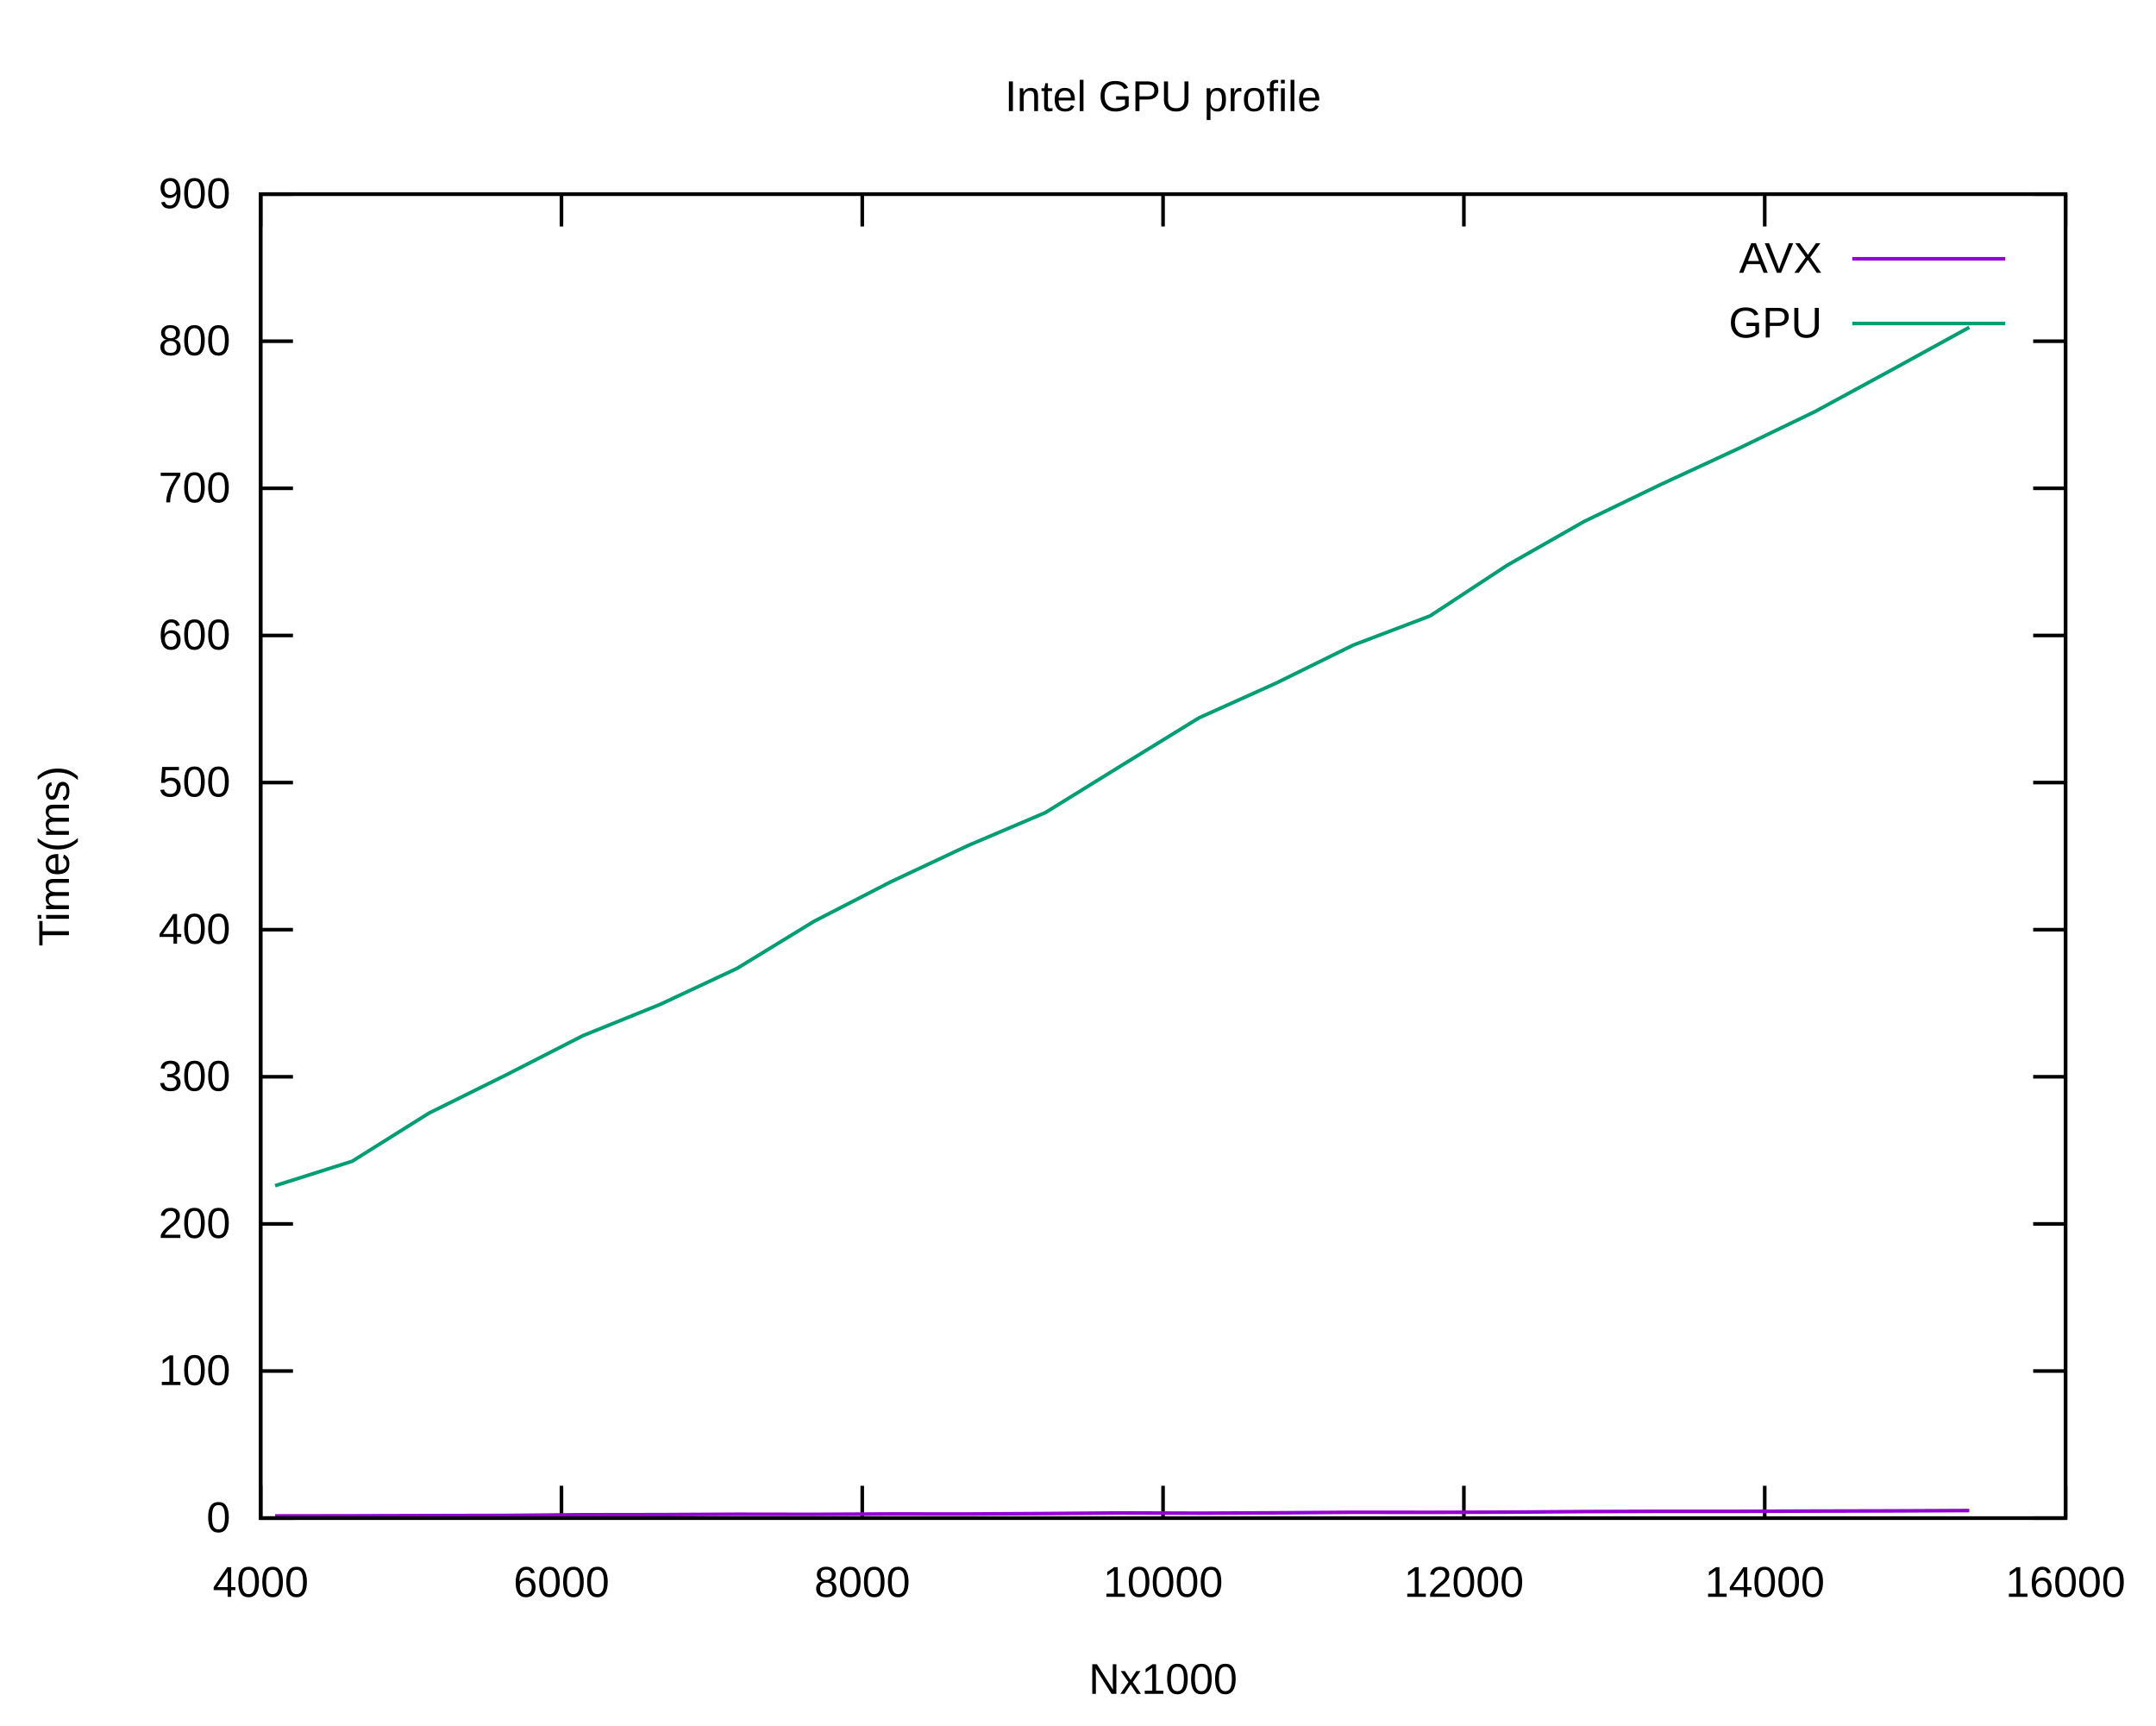
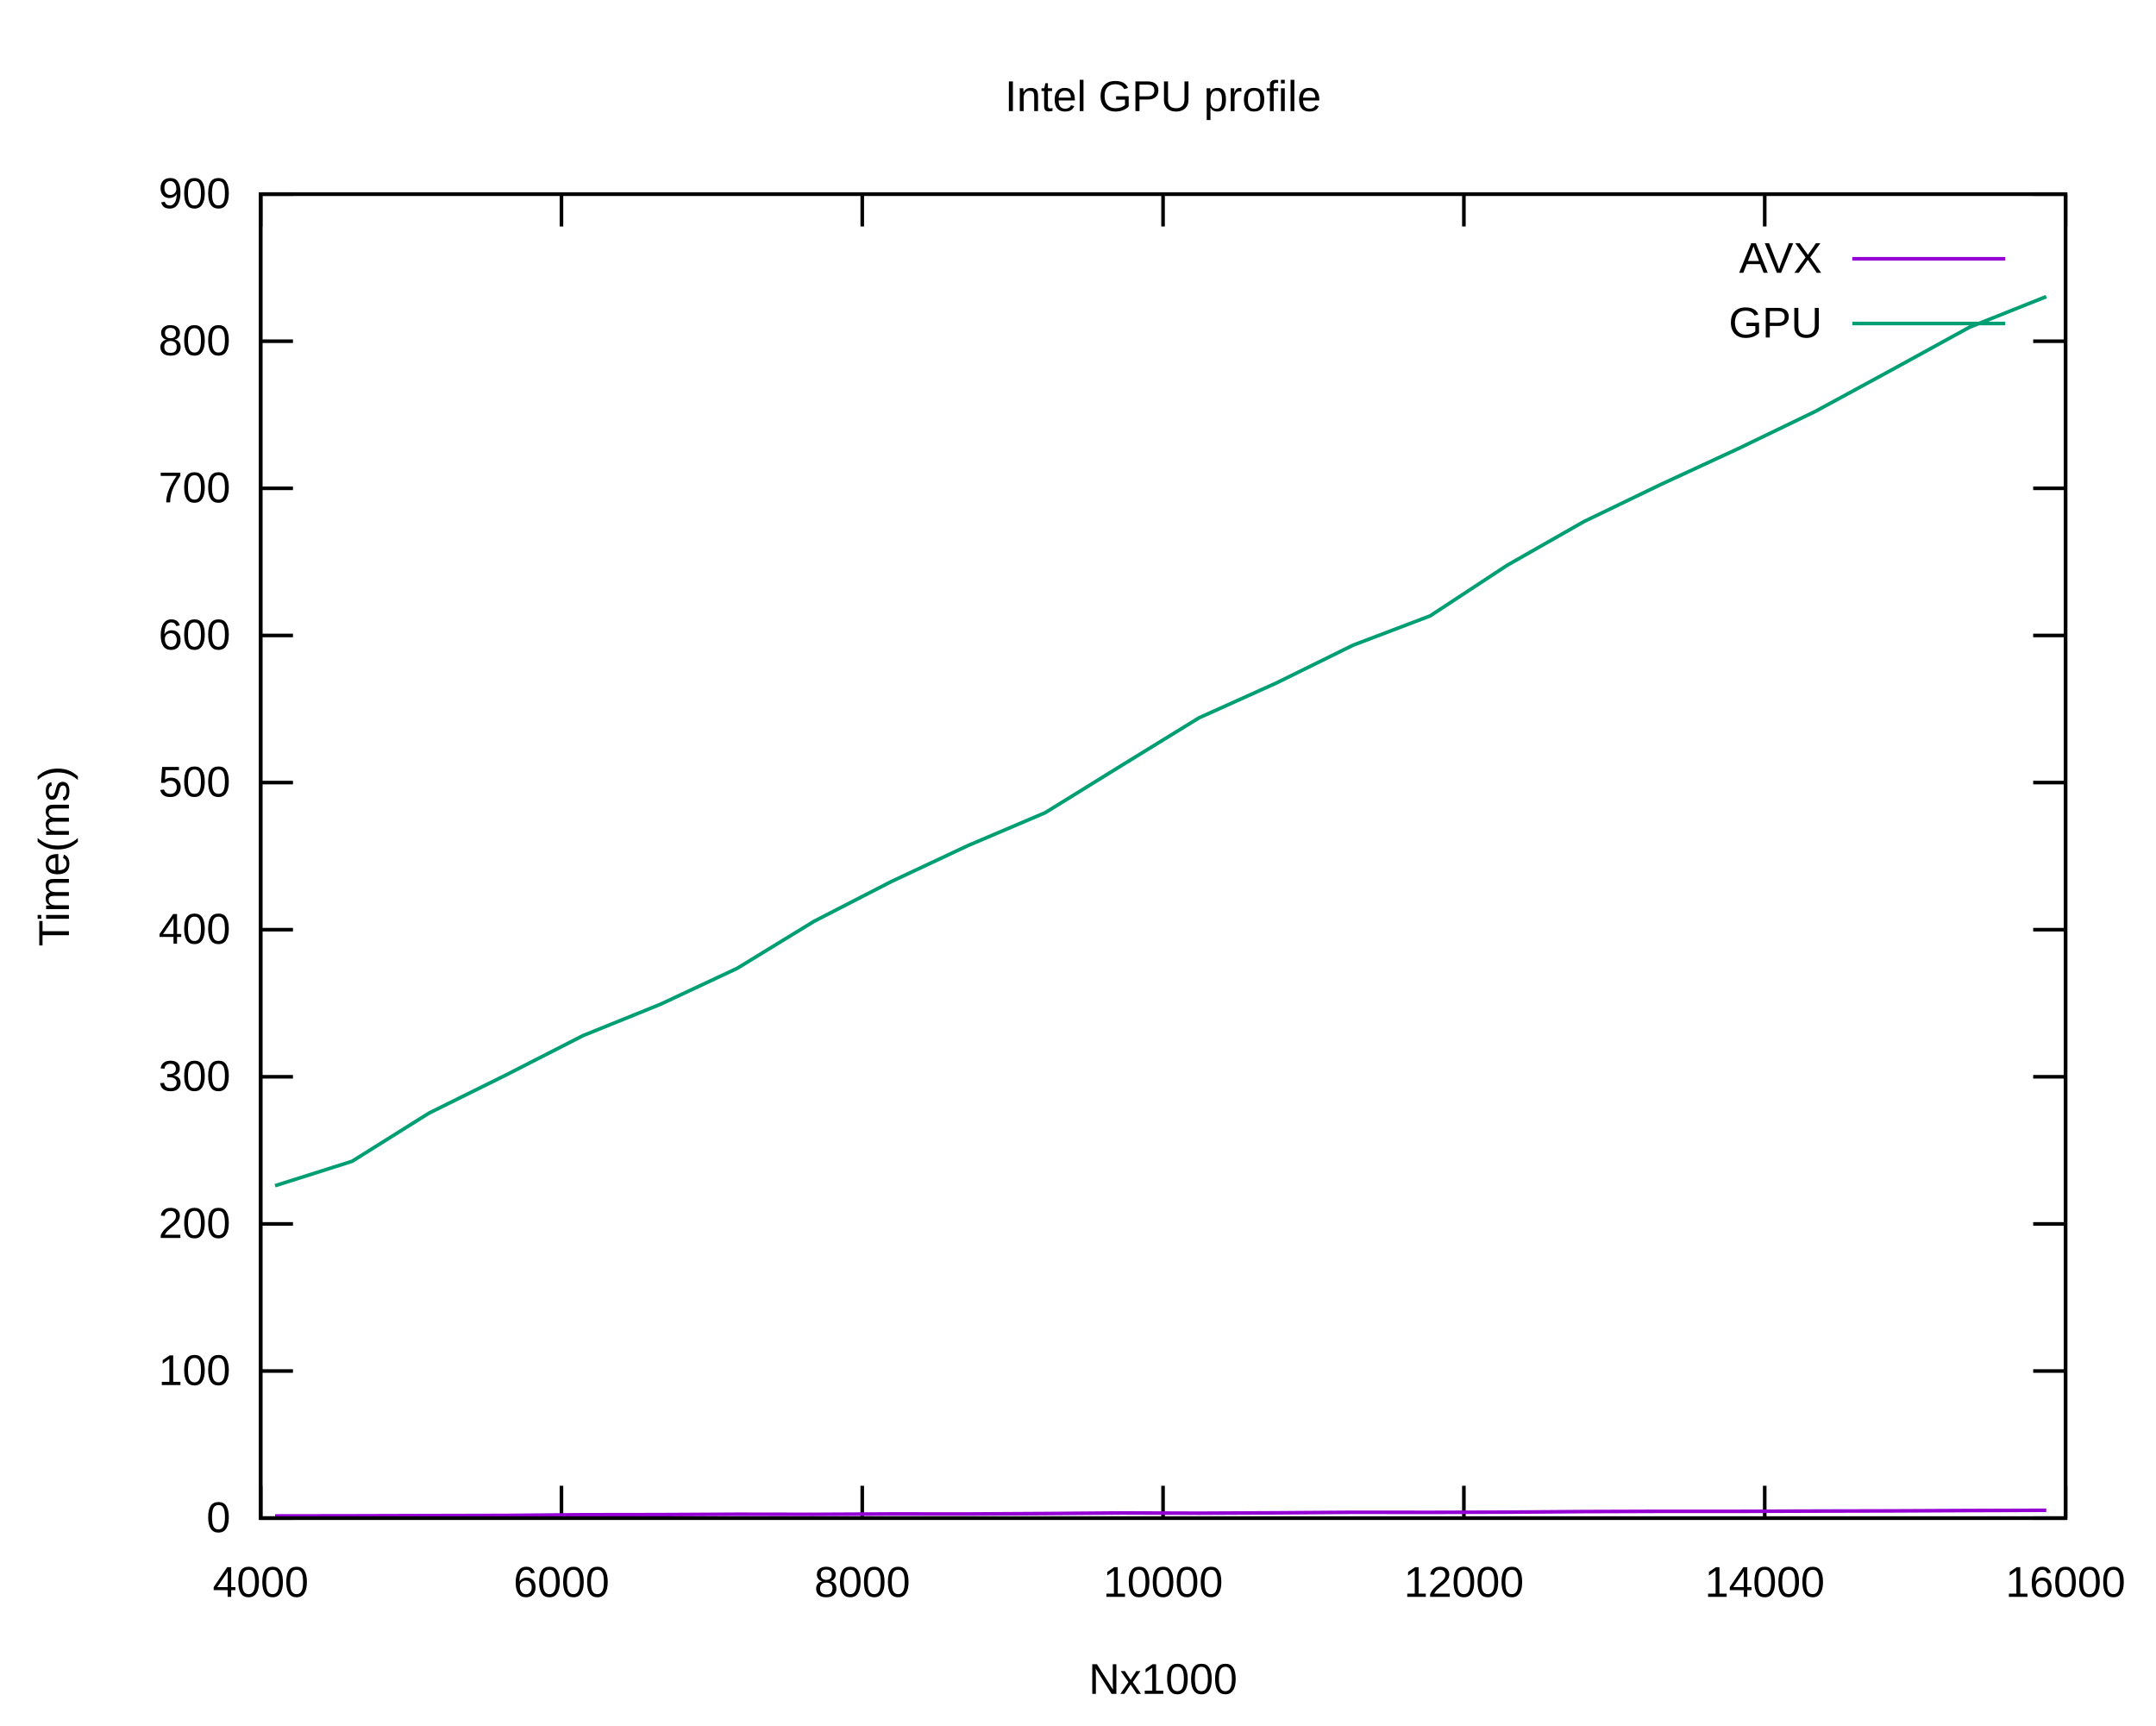
<svg xmlns="http://www.w3.org/2000/svg" xmlns:xlink="http://www.w3.org/1999/xlink" width="600" height="480" viewBox="0 0 600 480">
  <g id="gnuplot_canvas">
    <rect x="0" y="0" width="600" height="480" fill="none" />
    <defs>
      <circle id="gpDot" r="0.5" stroke-width="0.5" stroke="currentColor" />
      <path id="gpPt0" stroke-width="0.222" stroke="currentColor" d="M-1,0 h2 M0,-1 v2" />
      <path id="gpPt1" stroke-width="0.222" stroke="currentColor" d="M-1,-1 L1,1 M1,-1 L-1,1" />
      <path id="gpPt2" stroke-width="0.222" stroke="currentColor" d="M-1,0 L1,0 M0,-1 L0,1 M-1,-1 L1,1 M-1,1 L1,-1" />
      <rect id="gpPt3" stroke-width="0.222" stroke="currentColor" x="-1" y="-1" width="2" height="2" />
      <rect id="gpPt4" stroke-width="0.222" stroke="currentColor" fill="currentColor" x="-1" y="-1" width="2" height="2" />
      <circle id="gpPt5" stroke-width="0.222" stroke="currentColor" cx="0" cy="0" r="1" />
      <use xlink:href="#gpPt5" id="gpPt6" fill="currentColor" stroke="none" />
      <path id="gpPt7" stroke-width="0.222" stroke="currentColor" d="M0,-1.33 L-1.33,0.67 L1.33,0.67 z" />
      <use xlink:href="#gpPt7" id="gpPt8" fill="currentColor" stroke="none" />
      <use xlink:href="#gpPt7" id="gpPt9" stroke="currentColor" transform="rotate(180)" />
      <use xlink:href="#gpPt9" id="gpPt10" fill="currentColor" stroke="none" />
      <use xlink:href="#gpPt3" id="gpPt11" stroke="currentColor" transform="rotate(45)" />
      <use xlink:href="#gpPt11" id="gpPt12" fill="currentColor" stroke="none" />
      <path id="gpPt13" stroke-width="0.222" stroke="currentColor" d="M0,1.330 L1.265,0.411 L0.782,-1.067 L-0.782,-1.076 L-1.265,0.411 z" />
      <use xlink:href="#gpPt13" id="gpPt14" fill="currentColor" stroke="none" />
      <filter id="textbox" filterUnits="objectBoundingBox" x="0" y="0" height="1" width="1">
        <feFlood flood-color="white" flood-opacity="1" result="bgnd" />
        <feComposite in="SourceGraphic" in2="bgnd" operator="atop" />
      </filter>
      <filter id="greybox" filterUnits="objectBoundingBox" x="0" y="0" height="1" width="1">
        <feFlood flood-color="lightgrey" flood-opacity="1" result="grey" />
        <feComposite in="SourceGraphic" in2="grey" operator="atop" />
      </filter>
    </defs>
    <g fill="none" color="white" stroke="currentColor" stroke-width="1.00" stroke-linecap="butt" stroke-linejoin="miter">
</g>
    <g fill="none" color="black" stroke="currentColor" stroke-width="1.00" stroke-linecap="butt" stroke-linejoin="miter">
      <path stroke="black" d="M72.53,422.40 L81.53,422.40 M574.82,422.40 L565.82,422.40  " />
      <g transform="translate(64.14,426.30)" stroke="none" fill="black" font-family="Arial" font-size="12.00" text-anchor="end">
        <text>
          <tspan font-family="Arial"> 0</tspan>
        </text>
      </g>
    </g>
    <g fill="none" color="black" stroke="currentColor" stroke-width="1.00" stroke-linecap="butt" stroke-linejoin="miter">
      <path stroke="black" d="M72.53,381.47 L81.53,381.47 M574.82,381.47 L565.82,381.47  " />
      <g transform="translate(64.14,385.37)" stroke="none" fill="black" font-family="Arial" font-size="12.00" text-anchor="end">
        <text>
          <tspan font-family="Arial"> 100</tspan>
        </text>
      </g>
    </g>
    <g fill="none" color="black" stroke="currentColor" stroke-width="1.00" stroke-linecap="butt" stroke-linejoin="miter">
      <path stroke="black" d="M72.53,340.54 L81.53,340.54 M574.82,340.54 L565.82,340.54  " />
      <g transform="translate(64.14,344.44)" stroke="none" fill="black" font-family="Arial" font-size="12.00" text-anchor="end">
        <text>
          <tspan font-family="Arial"> 200</tspan>
        </text>
      </g>
    </g>
    <g fill="none" color="black" stroke="currentColor" stroke-width="1.00" stroke-linecap="butt" stroke-linejoin="miter">
      <path stroke="black" d="M72.53,299.60 L81.53,299.60 M574.82,299.60 L565.82,299.60  " />
      <g transform="translate(64.14,303.50)" stroke="none" fill="black" font-family="Arial" font-size="12.00" text-anchor="end">
        <text>
          <tspan font-family="Arial"> 300</tspan>
        </text>
      </g>
    </g>
    <g fill="none" color="black" stroke="currentColor" stroke-width="1.00" stroke-linecap="butt" stroke-linejoin="miter">
      <path stroke="black" d="M72.53,258.67 L81.53,258.67 M574.82,258.67 L565.82,258.67  " />
      <g transform="translate(64.14,262.57)" stroke="none" fill="black" font-family="Arial" font-size="12.00" text-anchor="end">
        <text>
          <tspan font-family="Arial"> 400</tspan>
        </text>
      </g>
    </g>
    <g fill="none" color="black" stroke="currentColor" stroke-width="1.00" stroke-linecap="butt" stroke-linejoin="miter">
      <path stroke="black" d="M72.53,217.74 L81.53,217.74 M574.82,217.74 L565.82,217.74  " />
      <g transform="translate(64.14,221.64)" stroke="none" fill="black" font-family="Arial" font-size="12.00" text-anchor="end">
        <text>
          <tspan font-family="Arial"> 500</tspan>
        </text>
      </g>
    </g>
    <g fill="none" color="black" stroke="currentColor" stroke-width="1.00" stroke-linecap="butt" stroke-linejoin="miter">
      <path stroke="black" d="M72.53,176.81 L81.53,176.81 M574.82,176.81 L565.82,176.81  " />
      <g transform="translate(64.14,180.71)" stroke="none" fill="black" font-family="Arial" font-size="12.00" text-anchor="end">
        <text>
          <tspan font-family="Arial"> 600</tspan>
        </text>
      </g>
    </g>
    <g fill="none" color="black" stroke="currentColor" stroke-width="1.00" stroke-linecap="butt" stroke-linejoin="miter">
      <path stroke="black" d="M72.53,135.87 L81.53,135.87 M574.82,135.87 L565.82,135.87  " />
      <g transform="translate(64.14,139.77)" stroke="none" fill="black" font-family="Arial" font-size="12.00" text-anchor="end">
        <text>
          <tspan font-family="Arial"> 700</tspan>
        </text>
      </g>
    </g>
    <g fill="none" color="black" stroke="currentColor" stroke-width="1.00" stroke-linecap="butt" stroke-linejoin="miter">
      <path stroke="black" d="M72.53,94.94 L81.53,94.94 M574.82,94.94 L565.82,94.94  " />
      <g transform="translate(64.14,98.84)" stroke="none" fill="black" font-family="Arial" font-size="12.00" text-anchor="end">
        <text>
          <tspan font-family="Arial"> 800</tspan>
        </text>
      </g>
    </g>
    <g fill="none" color="black" stroke="currentColor" stroke-width="1.00" stroke-linecap="butt" stroke-linejoin="miter">
      <path stroke="black" d="M72.53,54.01 L81.53,54.01 M574.82,54.01 L565.82,54.01  " />
      <g transform="translate(64.14,57.91)" stroke="none" fill="black" font-family="Arial" font-size="12.00" text-anchor="end">
        <text>
          <tspan font-family="Arial"> 900</tspan>
        </text>
      </g>
    </g>
    <g fill="none" color="black" stroke="currentColor" stroke-width="1.00" stroke-linecap="butt" stroke-linejoin="miter">
      <path stroke="black" d="M72.53,422.40 L72.53,413.40 M72.53,54.01 L72.53,63.01  " />
      <g transform="translate(72.53,444.30)" stroke="none" fill="black" font-family="Arial" font-size="12.00" text-anchor="middle">
        <text>
          <tspan font-family="Arial"> 4000</tspan>
        </text>
      </g>
    </g>
    <g fill="none" color="black" stroke="currentColor" stroke-width="1.00" stroke-linecap="butt" stroke-linejoin="miter">
      <path stroke="black" d="M156.25,422.40 L156.25,413.40 M156.25,54.01 L156.25,63.01  " />
      <g transform="translate(156.25,444.30)" stroke="none" fill="black" font-family="Arial" font-size="12.00" text-anchor="middle">
        <text>
          <tspan font-family="Arial"> 6000</tspan>
        </text>
      </g>
    </g>
    <g fill="none" color="black" stroke="currentColor" stroke-width="1.00" stroke-linecap="butt" stroke-linejoin="miter">
      <path stroke="black" d="M239.96,422.40 L239.96,413.40 M239.96,54.01 L239.96,63.01  " />
      <g transform="translate(239.96,444.30)" stroke="none" fill="black" font-family="Arial" font-size="12.00" text-anchor="middle">
        <text>
          <tspan font-family="Arial"> 8000</tspan>
        </text>
      </g>
    </g>
    <g fill="none" color="black" stroke="currentColor" stroke-width="1.00" stroke-linecap="butt" stroke-linejoin="miter">
      <path stroke="black" d="M323.67,422.40 L323.67,413.40 M323.67,54.01 L323.67,63.01  " />
      <g transform="translate(323.67,444.30)" stroke="none" fill="black" font-family="Arial" font-size="12.00" text-anchor="middle">
        <text>
          <tspan font-family="Arial"> 10000</tspan>
        </text>
      </g>
    </g>
    <g fill="none" color="black" stroke="currentColor" stroke-width="1.00" stroke-linecap="butt" stroke-linejoin="miter">
      <path stroke="black" d="M407.39,422.40 L407.39,413.40 M407.39,54.01 L407.39,63.01  " />
      <g transform="translate(407.39,444.30)" stroke="none" fill="black" font-family="Arial" font-size="12.00" text-anchor="middle">
        <text>
          <tspan font-family="Arial"> 12000</tspan>
        </text>
      </g>
    </g>
    <g fill="none" color="black" stroke="currentColor" stroke-width="1.00" stroke-linecap="butt" stroke-linejoin="miter">
      <path stroke="black" d="M491.11,422.40 L491.11,413.40 M491.11,54.01 L491.11,63.01  " />
      <g transform="translate(491.11,444.30)" stroke="none" fill="black" font-family="Arial" font-size="12.00" text-anchor="middle">
        <text>
          <tspan font-family="Arial"> 14000</tspan>
        </text>
      </g>
    </g>
    <g fill="none" color="black" stroke="currentColor" stroke-width="1.00" stroke-linecap="butt" stroke-linejoin="miter">
      <path stroke="black" d="M574.82,422.40 L574.82,413.40 M574.82,54.01 L574.82,63.01  " />
      <g transform="translate(574.82,444.30)" stroke="none" fill="black" font-family="Arial" font-size="12.00" text-anchor="middle">
        <text>
          <tspan font-family="Arial"> 16000</tspan>
        </text>
      </g>
    </g>
    <g fill="none" color="black" stroke="currentColor" stroke-width="1.00" stroke-linecap="butt" stroke-linejoin="miter">
</g>
    <g fill="none" color="black" stroke="currentColor" stroke-width="1.00" stroke-linecap="butt" stroke-linejoin="miter">
      <path stroke="black" d="M72.53,54.01 L72.53,422.40 L574.82,422.40 L574.82,54.01 L72.53,54.01 Z  " />
    </g>
    <g fill="none" color="black" stroke="currentColor" stroke-width="1.00" stroke-linecap="butt" stroke-linejoin="miter">
      <g transform="translate(19.18,238.21) rotate(270)" stroke="none" fill="black" font-family="Arial" font-size="12.00" text-anchor="middle">
        <text>
          <tspan font-family="Arial">Time(ms)</tspan>
        </text>
      </g>
    </g>
    <g fill="none" color="black" stroke="currentColor" stroke-width="1.00" stroke-linecap="butt" stroke-linejoin="miter">
      <g transform="translate(323.67,471.30)" stroke="none" fill="black" font-family="Arial" font-size="12.00" text-anchor="middle">
        <text>
          <tspan font-family="Arial">Nx1000</tspan>
        </text>
      </g>
    </g>
    <g fill="none" color="black" stroke="currentColor" stroke-width="1.00" stroke-linecap="butt" stroke-linejoin="miter">
</g>
    <g id="gnuplot_plot_1">
      <g fill="none" color="black" stroke="currentColor" stroke-width="1.00" stroke-linecap="butt" stroke-linejoin="miter">
        <g transform="translate(507.09,75.91)" stroke="none" fill="black" font-family="Arial" font-size="12.00" text-anchor="end">
          <text>
            <tspan font-family="Arial">AVX</tspan>
          </text>
        </g>
      </g>
      <g fill="none" color="black" stroke="currentColor" stroke-width="1.00" stroke-linecap="butt" stroke-linejoin="miter">
-         <path stroke="rgb(148,   0, 211)" d="M515.48,72.01 L558.04,72.01 M76.55,421.79 L97.98,421.76 L119.41,421.70 L140.84,421.65 L162.27,421.46 L183.70,421.43   L205.13,421.32 L226.57,421.35 L248.00,421.24 L269.43,421.25 L290.86,421.13 L312.29,420.96 L333.72,421.03 L355.15,420.93   L376.58,420.78 L398.01,420.80 L419.44,420.74 L440.88,420.58 L462.31,420.51 L483.74,420.51 L505.17,420.44 L526.60,420.39   L548.03,420.29  " />
+         <path stroke="rgb(148,   0, 211)" d="M515.48,72.01 L558.04,72.01 M76.55,421.79 L97.98,421.76 L119.41,421.70 L140.84,421.65 L162.27,421.46 L183.70,421.43   L205.13,421.32 L226.57,421.35 L248.00,421.24 L269.43,421.25 L290.86,421.13 L312.29,420.96 L333.72,421.03 L355.15,420.93   L376.58,420.78 L398.01,420.80 L419.44,420.74 L440.88,420.58 L462.31,420.51 L483.74,420.51 L505.17,420.44 L526.60,420.39   L548.03,420.29 L569.46,420.22  " />
      </g>
    </g>
    <g id="gnuplot_plot_2">
      <g fill="none" color="black" stroke="currentColor" stroke-width="1.00" stroke-linecap="butt" stroke-linejoin="miter">
        <g transform="translate(507.09,93.91)" stroke="none" fill="black" font-family="Arial" font-size="12.00" text-anchor="end">
          <text>
            <tspan font-family="Arial">GPU</tspan>
          </text>
        </g>
      </g>
      <g fill="none" color="black" stroke="currentColor" stroke-width="1.00" stroke-linecap="butt" stroke-linejoin="miter">
-         <path stroke="rgb(  0, 158, 115)" d="M515.48,90.01 L558.04,90.01 M76.55,329.91 L97.98,323.12 L119.41,309.70 L140.84,299.09 L162.27,288.14 L183.70,279.47   L205.13,269.44 L226.57,256.33 L248.00,245.31 L269.43,235.25 L290.86,226.13 L312.29,212.88 L333.72,199.71 L355.15,190.06   L376.58,179.50 L398.01,171.36 L419.44,157.28 L440.88,145.08 L462.31,134.74 L483.74,124.83 L505.17,114.48 L526.60,102.84   L548.03,91.08  " />
+         <path stroke="rgb(  0, 158, 115)" d="M515.48,90.01 L558.04,90.01 M76.55,329.91 L97.98,323.12 L119.41,309.70 L140.84,299.09 L162.27,288.14 L183.70,279.47   L205.13,269.44 L226.57,256.33 L248.00,245.31 L269.43,235.25 L290.86,226.13 L312.29,212.88 L333.72,199.71 L355.15,190.06   L376.58,179.50 L398.01,171.36 L419.44,157.28 L440.88,145.08 L462.31,134.74 L483.74,124.83 L505.17,114.48 L526.60,102.84   L548.03,91.08 L569.46,82.53  " />
      </g>
    </g>
    <g fill="none" color="white" stroke="rgb(  0, 158, 115)" stroke-width="2.00" stroke-linecap="butt" stroke-linejoin="miter">
</g>
    <g fill="none" color="black" stroke="currentColor" stroke-width="2.00" stroke-linecap="butt" stroke-linejoin="miter">
</g>
    <g fill="none" color="black" stroke="black" stroke-width="1.00" stroke-linecap="butt" stroke-linejoin="miter">
</g>
    <g fill="none" color="black" stroke="currentColor" stroke-width="1.00" stroke-linecap="butt" stroke-linejoin="miter">
      <path stroke="black" d="M72.53,54.01 L72.53,422.40 L574.82,422.40 L574.82,54.01 L72.53,54.01 Z  " />
    </g>
    <g fill="none" color="black" stroke="currentColor" stroke-width="1.00" stroke-linecap="butt" stroke-linejoin="miter">
      <g transform="translate(323.67,30.91)" stroke="none" fill="black" font-family="Arial" font-size="12.00" text-anchor="middle">
        <text>
          <tspan font-family="Arial">Intel GPU profile</tspan>
        </text>
      </g>
    </g>
    <g fill="none" color="black" stroke="currentColor" stroke-width="1.00" stroke-linecap="butt" stroke-linejoin="miter">
</g>
  </g>
</svg>
